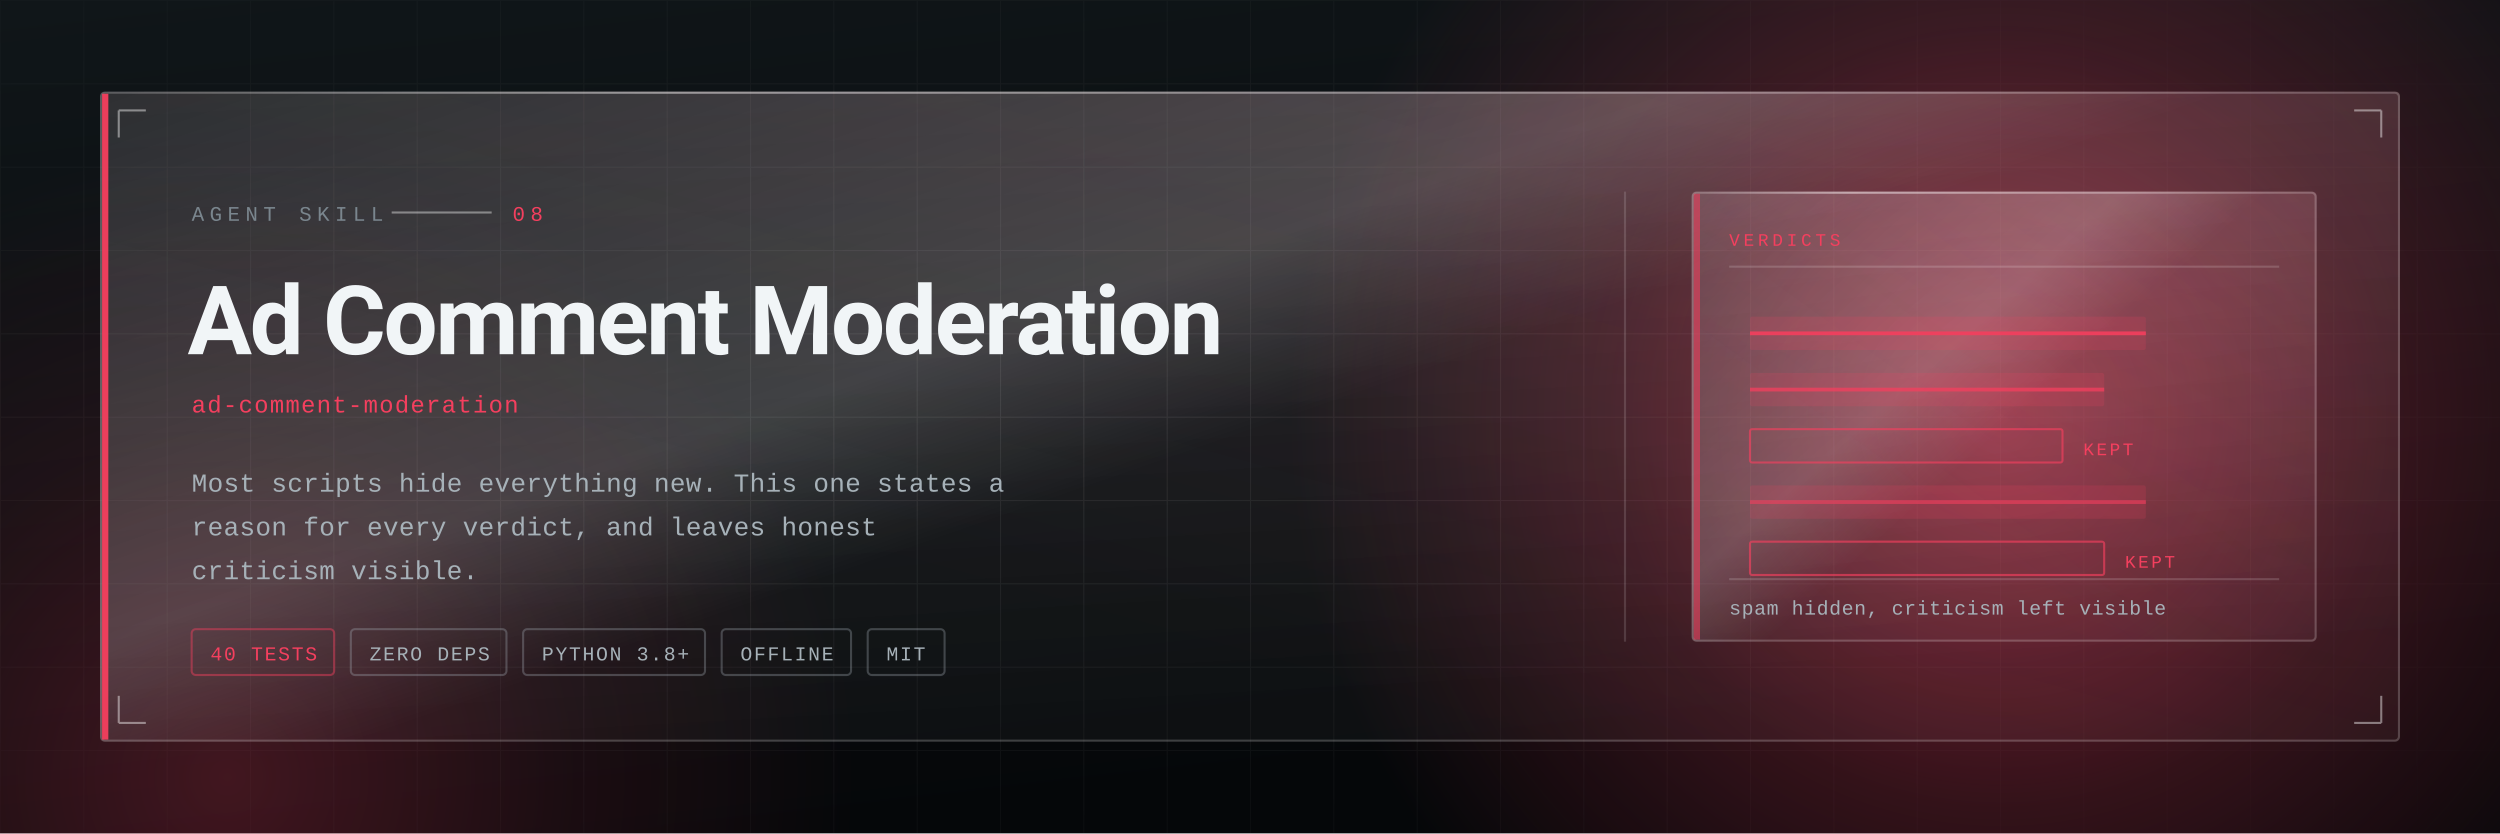
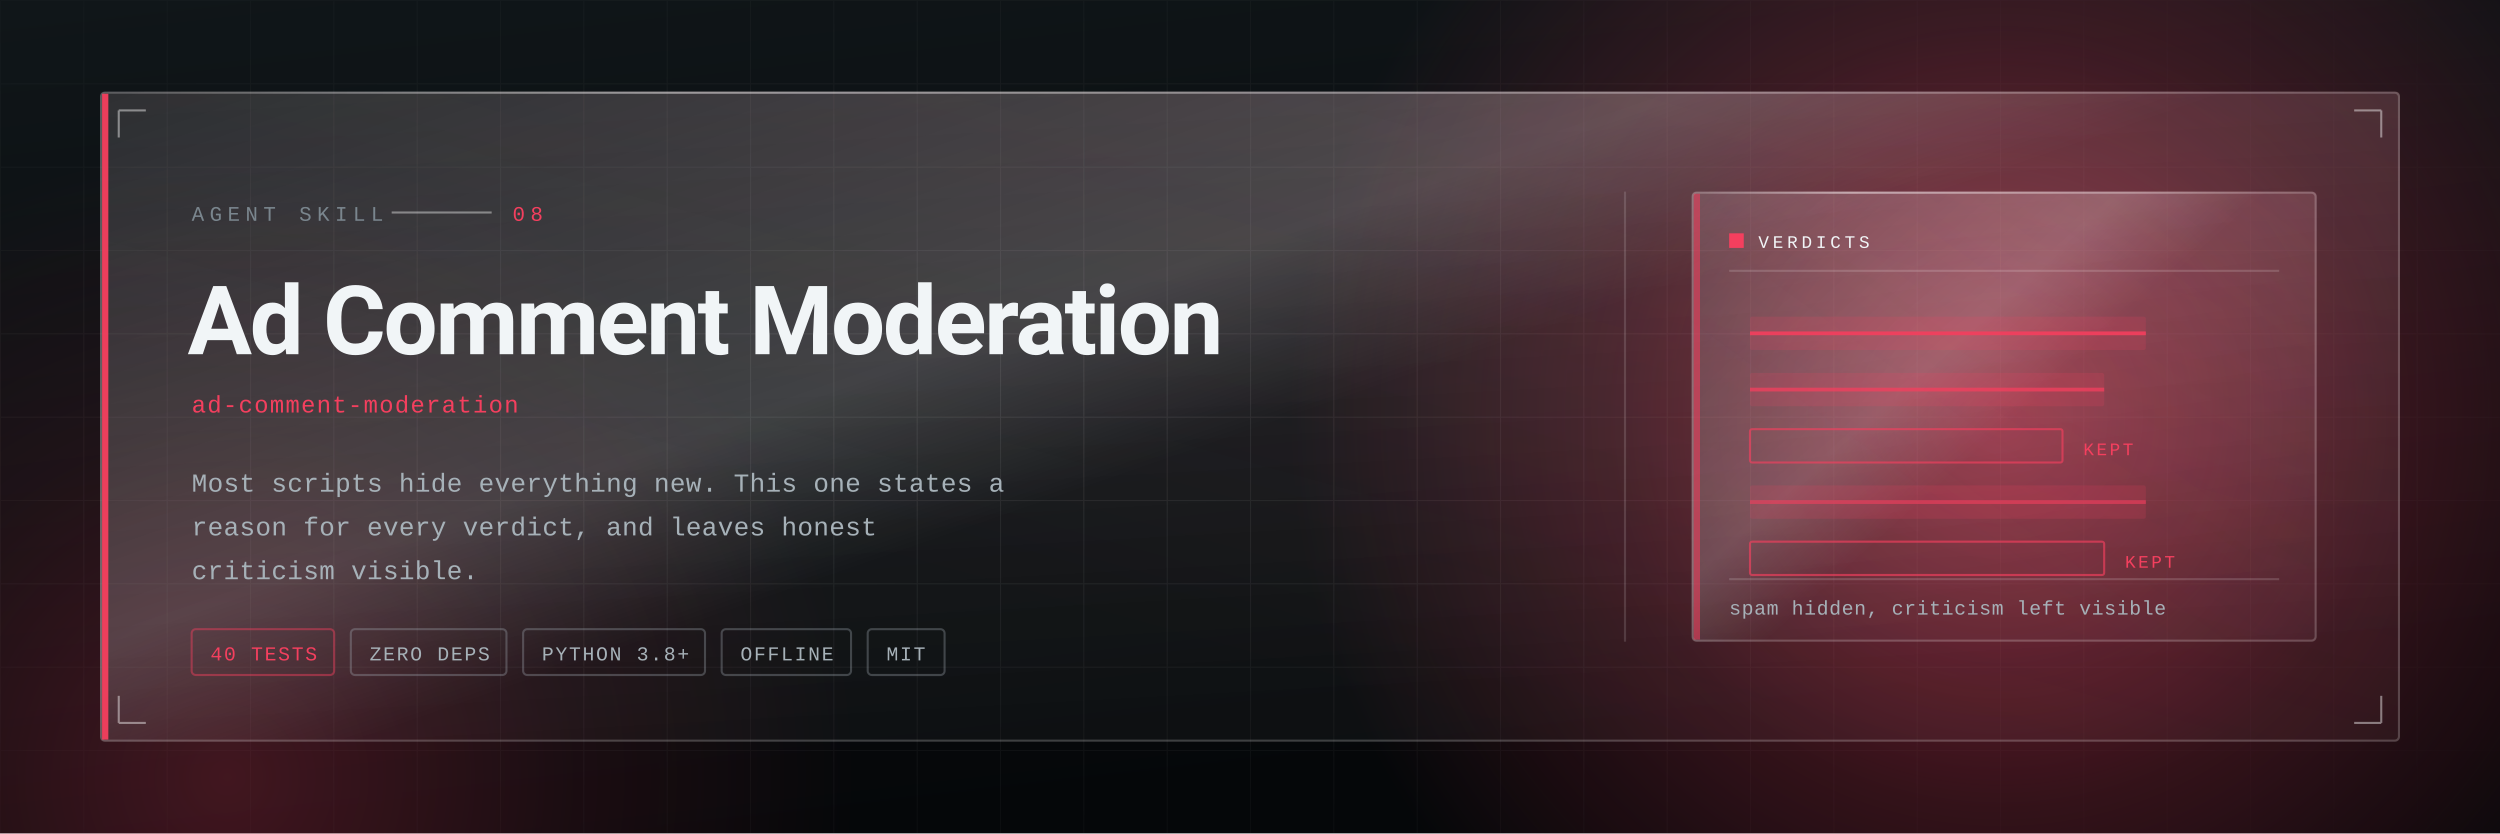
<svg xmlns="http://www.w3.org/2000/svg" width="1200" height="400" viewBox="0 0 1200 400" role="img">
  <defs>
    <linearGradient id="bg1" x1="0" y1="0" x2="0.35" y2="1">
      <stop offset="0" stop-color="#101619" />
      <stop offset="1" stop-color="#050709" />
    </linearGradient>
    <pattern id="grid2" width="40" height="40" patternUnits="userSpaceOnUse">
      <path d="M 40 0 L 0 0 0 40" fill="none" stroke="#FFFFFF" stroke-opacity="0.075" stroke-width="1" />
    </pattern>
    <radialGradient id="gmask3" cx="0.42" cy="0.5" r="0.75">
      <stop offset="0" stop-color="#fff" stop-opacity="1" />
      <stop offset="1" stop-color="#fff" stop-opacity="0" />
    </radialGradient>
    <mask id="gmask3m">
      <rect width="1200" height="400" fill="url(#gmask3)" />
    </mask>
    <radialGradient id="glow4" cx="0.5" cy="0.5" r="0.5">
      <stop offset="0" stop-color="#F43F5E" stop-opacity="0.550" />
      <stop offset="0.55" stop-color="#F43F5E" stop-opacity="0.193" />
      <stop offset="1" stop-color="#F43F5E" stop-opacity="0" />
    </radialGradient>
    <radialGradient id="glow5" cx="0.5" cy="0.5" r="0.5">
      <stop offset="0" stop-color="#F43F5E" stop-opacity="0.248" />
      <stop offset="0.55" stop-color="#F43F5E" stop-opacity="0.087" />
      <stop offset="1" stop-color="#F43F5E" stop-opacity="0" />
    </radialGradient>
    <linearGradient id="pane6" x1="0" y1="0" x2="0.2" y2="1">
      <stop offset="0" stop-color="#FFFFFF" stop-opacity="0.115" />
      <stop offset="1" stop-color="#FFFFFF" stop-opacity="0.032" />
    </linearGradient>
    <linearGradient id="sheen7" x1="0" y1="0" x2="1" y2="0.8">
      <stop offset="0" stop-color="#FFFFFF" stop-opacity="0" />
      <stop offset="0.42" stop-color="#FFFFFF" stop-opacity="0.153" />
      <stop offset="0.56" stop-color="#FFFFFF" stop-opacity="0" />
    </linearGradient>
    <clipPath id="clip8">
      <rect x="48.0" y="44.0" width="1104.0" height="312.0" rx="2" />
    </clipPath>
    <linearGradient id="edge9" x1="0" y1="0" x2="1" y2="0">
      <stop offset="0" stop-color="#FFFFFF" stop-opacity="0" />
      <stop offset="0.25" stop-color="#FFFFFF" stop-opacity="0.374" />
      <stop offset="0.75" stop-color="#FFFFFF" stop-opacity="0.136" />
      <stop offset="1" stop-color="#FFFFFF" stop-opacity="0" />
    </linearGradient>
    <linearGradient id="tint10" x1="1" y1="0" x2="0" y2="1">
      <stop offset="0" stop-color="#F43F5E" stop-opacity="0.075" />
      <stop offset="0.7" stop-color="#F43F5E" stop-opacity="0" />
    </linearGradient>
    <linearGradient id="pane11" x1="0" y1="0" x2="0.2" y2="1">
      <stop offset="0" stop-color="#FFFFFF" stop-opacity="0.115" />
      <stop offset="1" stop-color="#FFFFFF" stop-opacity="0.032" />
    </linearGradient>
    <linearGradient id="sheen12" x1="0" y1="0" x2="1" y2="0.8">
      <stop offset="0" stop-color="#FFFFFF" stop-opacity="0" />
      <stop offset="0.42" stop-color="#FFFFFF" stop-opacity="0.153" />
      <stop offset="0.56" stop-color="#FFFFFF" stop-opacity="0" />
    </linearGradient>
    <clipPath id="clip13">
      <rect x="812.0" y="92.0" width="300.0" height="216.0" rx="2" />
    </clipPath>
    <linearGradient id="edge14" x1="0" y1="0" x2="1" y2="0">
      <stop offset="0" stop-color="#FFFFFF" stop-opacity="0" />
      <stop offset="0.25" stop-color="#FFFFFF" stop-opacity="0.374" />
      <stop offset="0.75" stop-color="#FFFFFF" stop-opacity="0.136" />
      <stop offset="1" stop-color="#FFFFFF" stop-opacity="0" />
    </linearGradient>
    <linearGradient id="tint15" x1="1" y1="0" x2="0" y2="1">
      <stop offset="0" stop-color="#F43F5E" stop-opacity="0.075" />
      <stop offset="0.7" stop-color="#F43F5E" stop-opacity="0" />
    </linearGradient>
  </defs>
  <rect width="1200" height="400" fill="url(#bg1)" />
  <rect width="1200" height="400" fill="url(#grid2)" mask="url(#gmask3m)" />
  <circle cx="960.0" cy="200.0" r="340.0" fill="url(#glow4)" />
  <circle cx="110.0" cy="372.0" r="300.0" fill="url(#glow5)" />
  <rect x="48.0" y="44.0" width="1104.0" height="312.0" rx="2" fill="url(#pane6)" />
  <g clip-path="url(#clip8)">
    <rect x="48.0" y="44.0" width="1104.0" height="312.0" fill="url(#sheen7)" />
  </g>
  <rect x="48.0" y="44.0" width="1104.0" height="1" fill="url(#edge9)" />
  <rect x="48.0" y="44.0" width="1104.0" height="312.0" rx="2" fill="url(#tint10)" />
  <rect x="48.5" y="44.5" width="1103.0" height="311.0" rx="2" fill="none" stroke="#FFFFFF" stroke-opacity="0.200" stroke-width="1" />
  <rect x="49.0" y="45.0" width="3" height="310.0" fill="#F43F5E" fill-opacity="0.95" />
  <path d="M 57.0 53.0 h 13.0 M 57.0 53.0 v 13.0" stroke="#FFFFFF" stroke-opacity="0.440" stroke-width="1" />
  <path d="M 1143.0 53.0 h -13.0 M 1143.0 53.0 v 13.0" stroke="#FFFFFF" stroke-opacity="0.440" stroke-width="1" />
  <path d="M 57.0 347.0 h 13.0 M 57.0 347.0 v -13.0" stroke="#FFFFFF" stroke-opacity="0.440" stroke-width="1" />
  <path d="M 1143.0 347.0 h -13.0 M 1143.0 347.0 v -13.0" stroke="#FFFFFF" stroke-opacity="0.440" stroke-width="1" />
  <text x="92.0" y="106.0" font-family="ui-monospace, SFMono-Regular, Menlo, Consolas, &quot;Liberation Mono&quot;, monospace" font-size="10.0" font-weight="400" fill="#7A868E" text-anchor="start" letter-spacing="2.60">AGENT SKILL</text>
  <line x1="188.0" y1="102.0" x2="236.0" y2="102.0" stroke="#FFFFFF" stroke-opacity="0.400" stroke-width="1.0" />
  <text x="246.0" y="106.0" font-family="ui-monospace, SFMono-Regular, Menlo, Consolas, &quot;Liberation Mono&quot;, monospace" font-size="10.0" font-weight="400" fill="#F43F5E" text-anchor="start" letter-spacing="2.60">08</text>
  <text x="90.0" y="170.0" font-family="system-ui, -apple-system, &quot;Segoe UI&quot;, Roboto, Helvetica, Arial, sans-serif" font-size="46.0" font-weight="700" fill="#F1F5F7" text-anchor="start" letter-spacing="-1.10">Ad Comment Moderation</text>
  <text x="92.0" y="198.0" font-family="ui-monospace, SFMono-Regular, Menlo, Consolas, &quot;Liberation Mono&quot;, monospace" font-size="11.5" font-weight="400" fill="#F43F5E" text-anchor="start" letter-spacing="0.60">ad-comment-moderation</text>
  <text x="92.0" y="236.0" font-family="ui-monospace, SFMono-Regular, Menlo, Consolas, &quot;Liberation Mono&quot;, monospace" font-size="12.5" font-weight="400" fill="#A6B1B8" text-anchor="start" letter-spacing="0.15">Most scripts hide everything new. This one states a</text>
  <text x="92.0" y="257.0" font-family="ui-monospace, SFMono-Regular, Menlo, Consolas, &quot;Liberation Mono&quot;, monospace" font-size="12.5" font-weight="400" fill="#A6B1B8" text-anchor="start" letter-spacing="0.15">reason for every verdict, and leaves honest</text>
  <text x="92.0" y="278.0" font-family="ui-monospace, SFMono-Regular, Menlo, Consolas, &quot;Liberation Mono&quot;, monospace" font-size="12.5" font-weight="400" fill="#A6B1B8" text-anchor="start" letter-spacing="0.15">criticism visible.</text>
  <rect x="92.0" y="302.0" width="68.4" height="22" rx="2" fill="none" stroke="#F43F5E" stroke-opacity="0.450" />
  <text x="101.0" y="317.0" font-family="ui-monospace, SFMono-Regular, Menlo, Consolas, &quot;Liberation Mono&quot;, monospace" font-size="9.5" font-weight="400" fill="#F43F5E" text-anchor="start" letter-spacing="0.80">40 TESTS</text>
  <rect x="168.4" y="302.0" width="74.7" height="22" rx="2" fill="none" stroke="#A6B1B8" stroke-opacity="0.320" />
  <text x="177.4" y="317.0" font-family="ui-monospace, SFMono-Regular, Menlo, Consolas, &quot;Liberation Mono&quot;, monospace" font-size="9.5" font-weight="400" fill="#A6B1B8" text-anchor="start" letter-spacing="0.80">ZERO DEPS</text>
  <rect x="251.1" y="302.0" width="87.3" height="22" rx="2" fill="none" stroke="#A6B1B8" stroke-opacity="0.320" />
  <text x="260.1" y="317.0" font-family="ui-monospace, SFMono-Regular, Menlo, Consolas, &quot;Liberation Mono&quot;, monospace" font-size="9.5" font-weight="400" fill="#A6B1B8" text-anchor="start" letter-spacing="0.80">PYTHON 3.8+</text>
  <rect x="346.4" y="302.0" width="62.1" height="22" rx="2" fill="none" stroke="#A6B1B8" stroke-opacity="0.320" />
  <text x="355.4" y="317.0" font-family="ui-monospace, SFMono-Regular, Menlo, Consolas, &quot;Liberation Mono&quot;, monospace" font-size="9.5" font-weight="400" fill="#A6B1B8" text-anchor="start" letter-spacing="0.80">OFFLINE</text>
  <rect x="416.5" y="302.0" width="36.9" height="22" rx="2" fill="none" stroke="#A6B1B8" stroke-opacity="0.320" />
  <text x="425.5" y="317.0" font-family="ui-monospace, SFMono-Regular, Menlo, Consolas, &quot;Liberation Mono&quot;, monospace" font-size="9.5" font-weight="400" fill="#A6B1B8" text-anchor="start" letter-spacing="0.80">MIT</text>
  <line x1="780.0" y1="92.0" x2="780.0" y2="308.0" stroke="#FFFFFF" stroke-opacity="0.140" stroke-width="1.0" />
  <rect x="812.0" y="92.0" width="300.0" height="216.0" rx="2" fill="url(#pane11)" />
  <g clip-path="url(#clip13)">
    <rect x="812.0" y="92.0" width="300.0" height="216.0" fill="url(#sheen12)" />
  </g>
  <rect x="812.0" y="92.0" width="300.0" height="1" fill="url(#edge14)" />
  <rect x="812.0" y="92.0" width="300.0" height="216.0" rx="2" fill="url(#tint15)" />
  <rect x="812.5" y="92.5" width="299.0" height="215.0" rx="2" fill="none" stroke="#FFFFFF" stroke-opacity="0.200" stroke-width="1" />
  <rect x="813.0" y="93.0" width="3" height="214.0" fill="#F43F5E" fill-opacity="0.55" />
-   <text x="830.0" y="118.0" font-family="ui-monospace, SFMono-Regular, Menlo, Consolas, &quot;Liberation Mono&quot;, monospace" font-size="8.5" font-weight="400" fill="#F43F5E" text-anchor="start" letter-spacing="1.80">VERDICTS</text>
-   <line x1="830.0" y1="128.0" x2="1094.0" y2="128.0" stroke="#FFFFFF" stroke-opacity="0.160" stroke-width="1.0" />
+   <rect x="830.0" y="112.0" width="7" height="7" fill="#F43F5E" />
+   <text x="844.0" y="119.0" font-family="ui-monospace, SFMono-Regular, Menlo, Consolas, &quot;Liberation Mono&quot;, monospace" font-size="8.5" font-weight="400" fill="#F1F5F7" text-anchor="start" letter-spacing="1.80">VERDICTS</text>
+   <line x1="830.0" y1="130.0" x2="1094.0" y2="130.0" stroke="#FFFFFF" stroke-opacity="0.160" stroke-width="1.0" />
  <rect x="840.0" y="152.0" width="190.0" height="16" rx="1" fill="#F43F5E" fill-opacity="0.16" />
  <line x1="840.0" y1="160.0" x2="1030.0" y2="160.0" stroke="#F43F5E" stroke-opacity="0.900" stroke-width="1.8" />
  <rect x="840.0" y="179.0" width="170.0" height="16" rx="1" fill="#F43F5E" fill-opacity="0.16" />
  <line x1="840.0" y1="187.0" x2="1010.0" y2="187.0" stroke="#F43F5E" stroke-opacity="0.750" stroke-width="1.8" />
  <rect x="840.0" y="206.0" width="150.0" height="16" rx="1" fill="none" stroke="#F43F5E" stroke-opacity="0.65" />
  <text x="1000.0" y="218.5" font-family="ui-monospace, SFMono-Regular, Menlo, Consolas, &quot;Liberation Mono&quot;, monospace" font-size="8.5" font-weight="400" fill="#F43F5E" text-anchor="start" letter-spacing="1.20">KEPT</text>
  <rect x="840.0" y="233.0" width="190.0" height="16" rx="1" fill="#F43F5E" fill-opacity="0.16" />
  <line x1="840.0" y1="241.0" x2="1030.0" y2="241.0" stroke="#F43F5E" stroke-opacity="0.600" stroke-width="1.8" />
  <rect x="840.0" y="260.0" width="170.0" height="16" rx="1" fill="none" stroke="#F43F5E" stroke-opacity="0.65" />
  <text x="1020.0" y="272.5" font-family="ui-monospace, SFMono-Regular, Menlo, Consolas, &quot;Liberation Mono&quot;, monospace" font-size="8.5" font-weight="400" fill="#F43F5E" text-anchor="start" letter-spacing="1.20">KEPT</text>
  <line x1="830.0" y1="278.0" x2="1094.0" y2="278.0" stroke="#FFFFFF" stroke-opacity="0.160" stroke-width="1.0" />
  <text x="830.0" y="295.0" font-family="ui-monospace, SFMono-Regular, Menlo, Consolas, &quot;Liberation Mono&quot;, monospace" font-size="9.5" font-weight="400" fill="#A6B1B8" text-anchor="start" letter-spacing="0.30">spam hidden, criticism left visible</text>
</svg>
